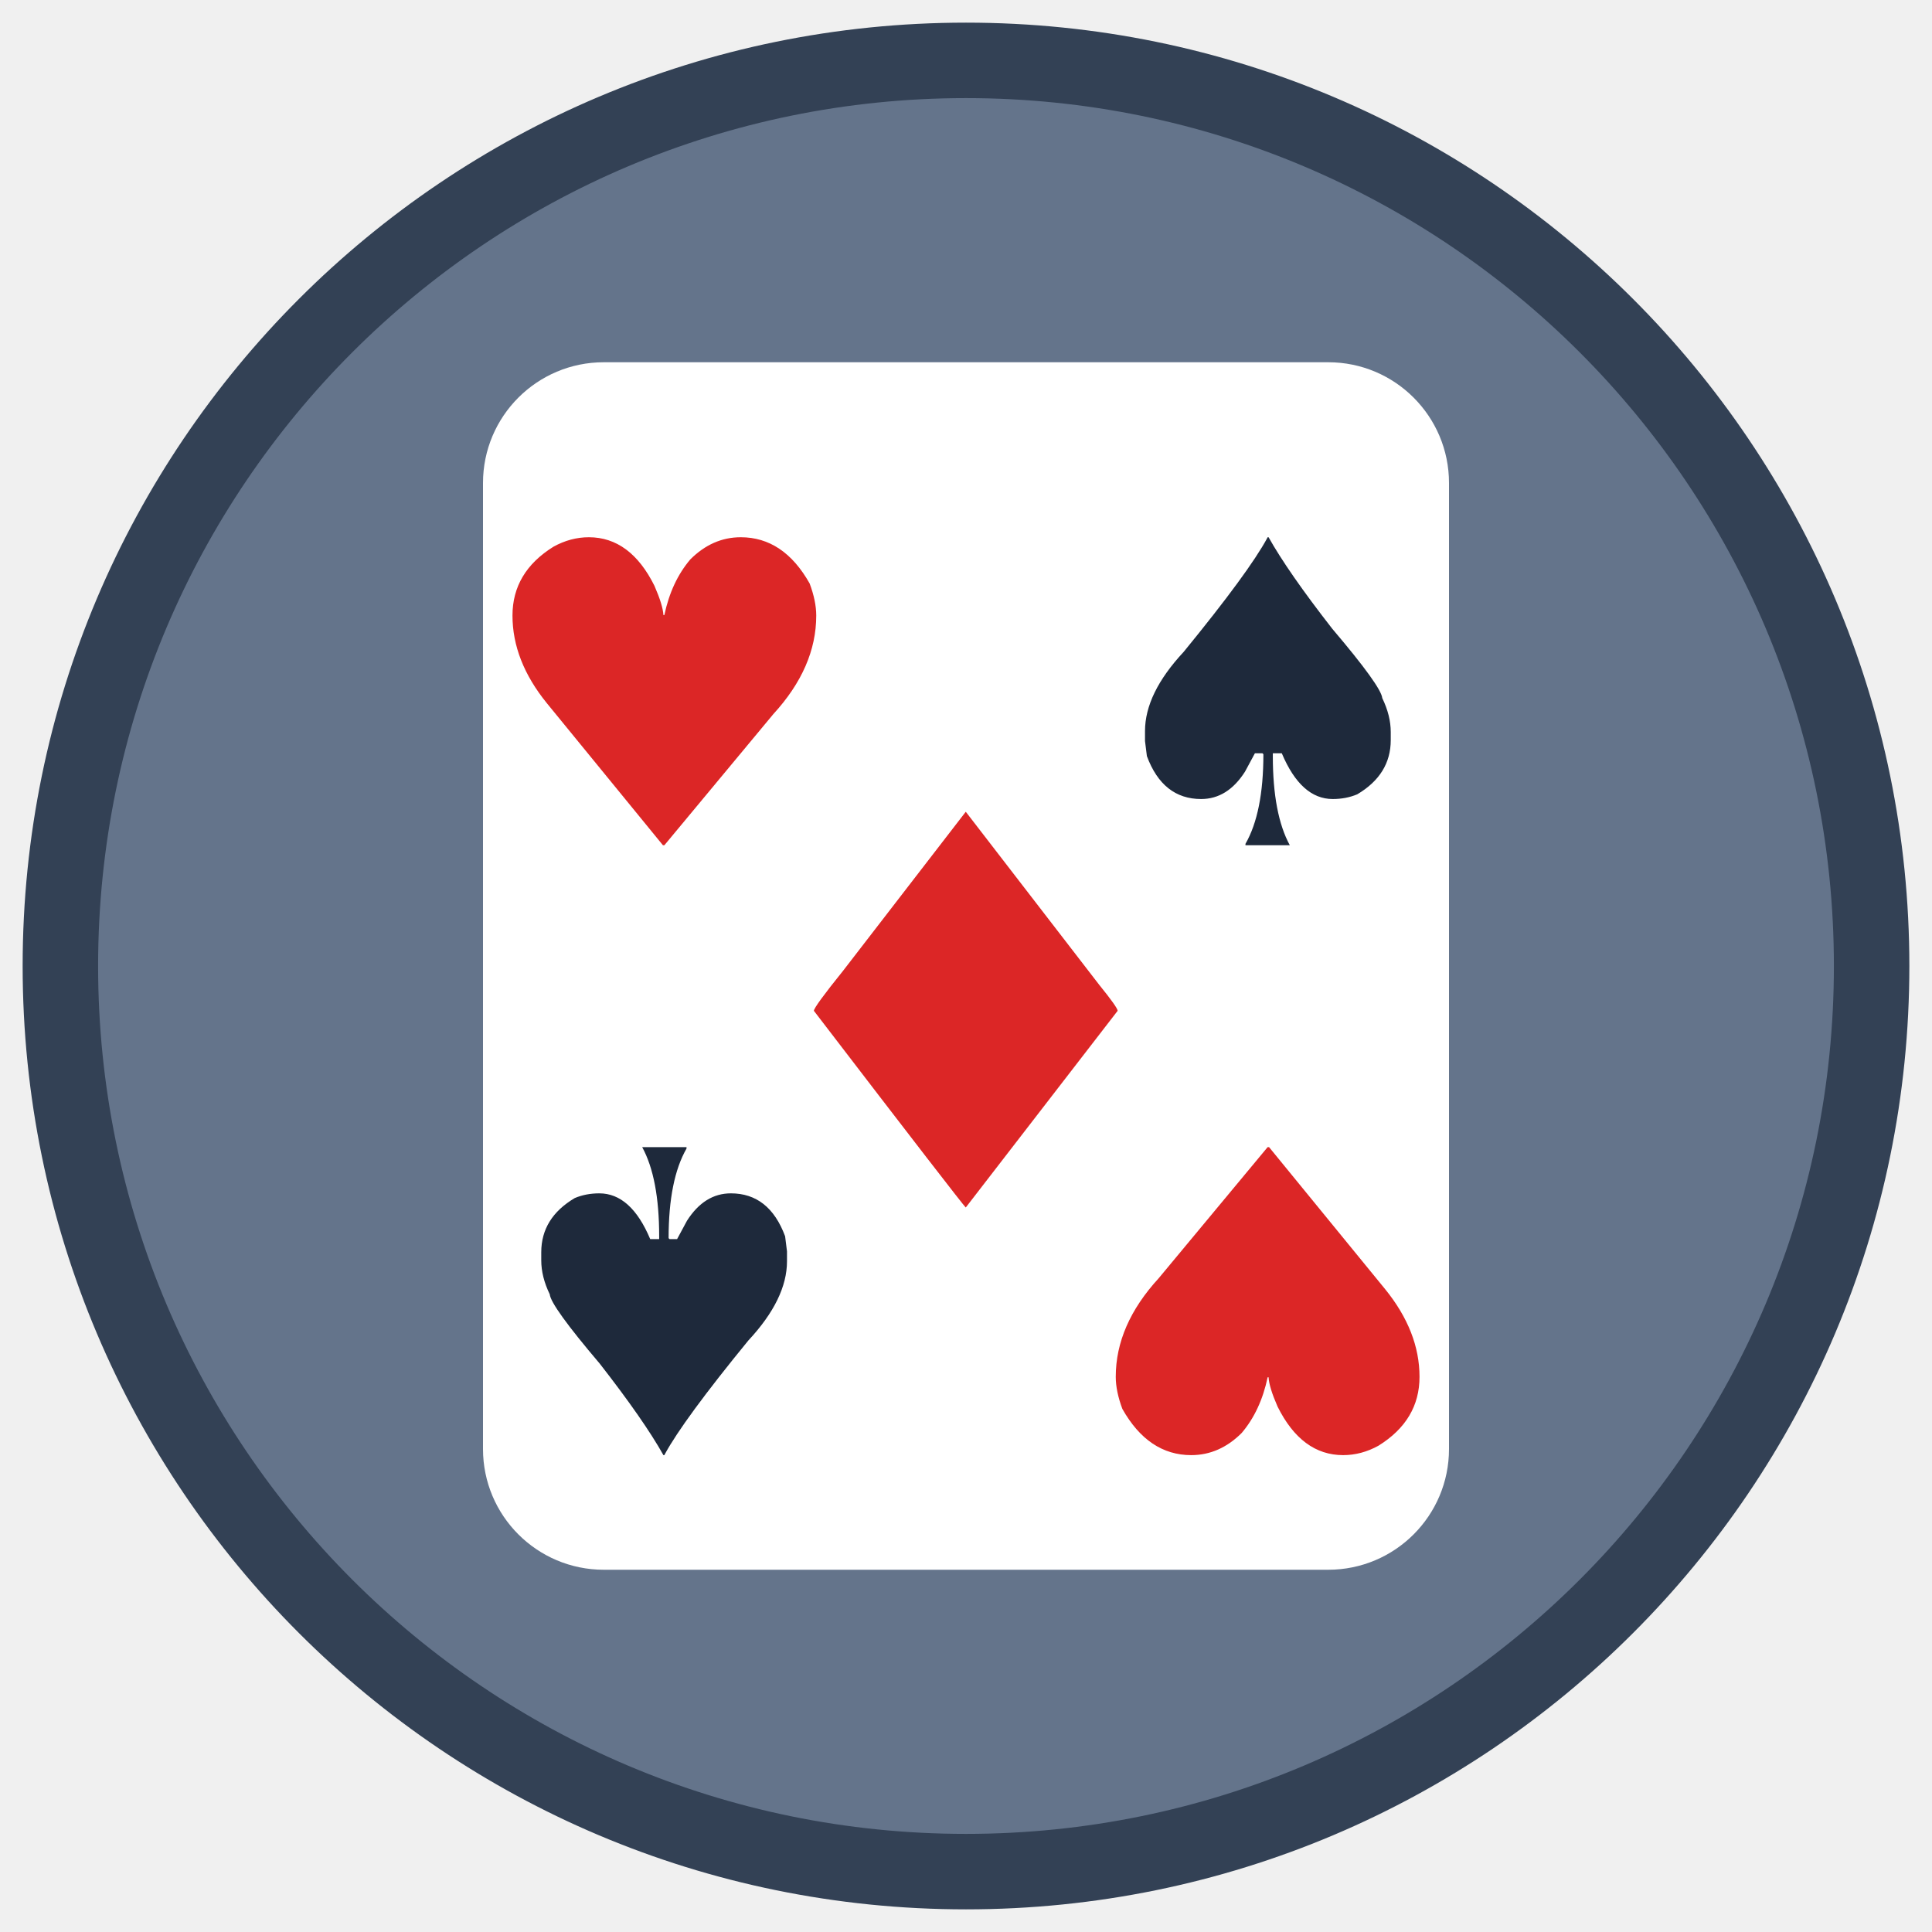
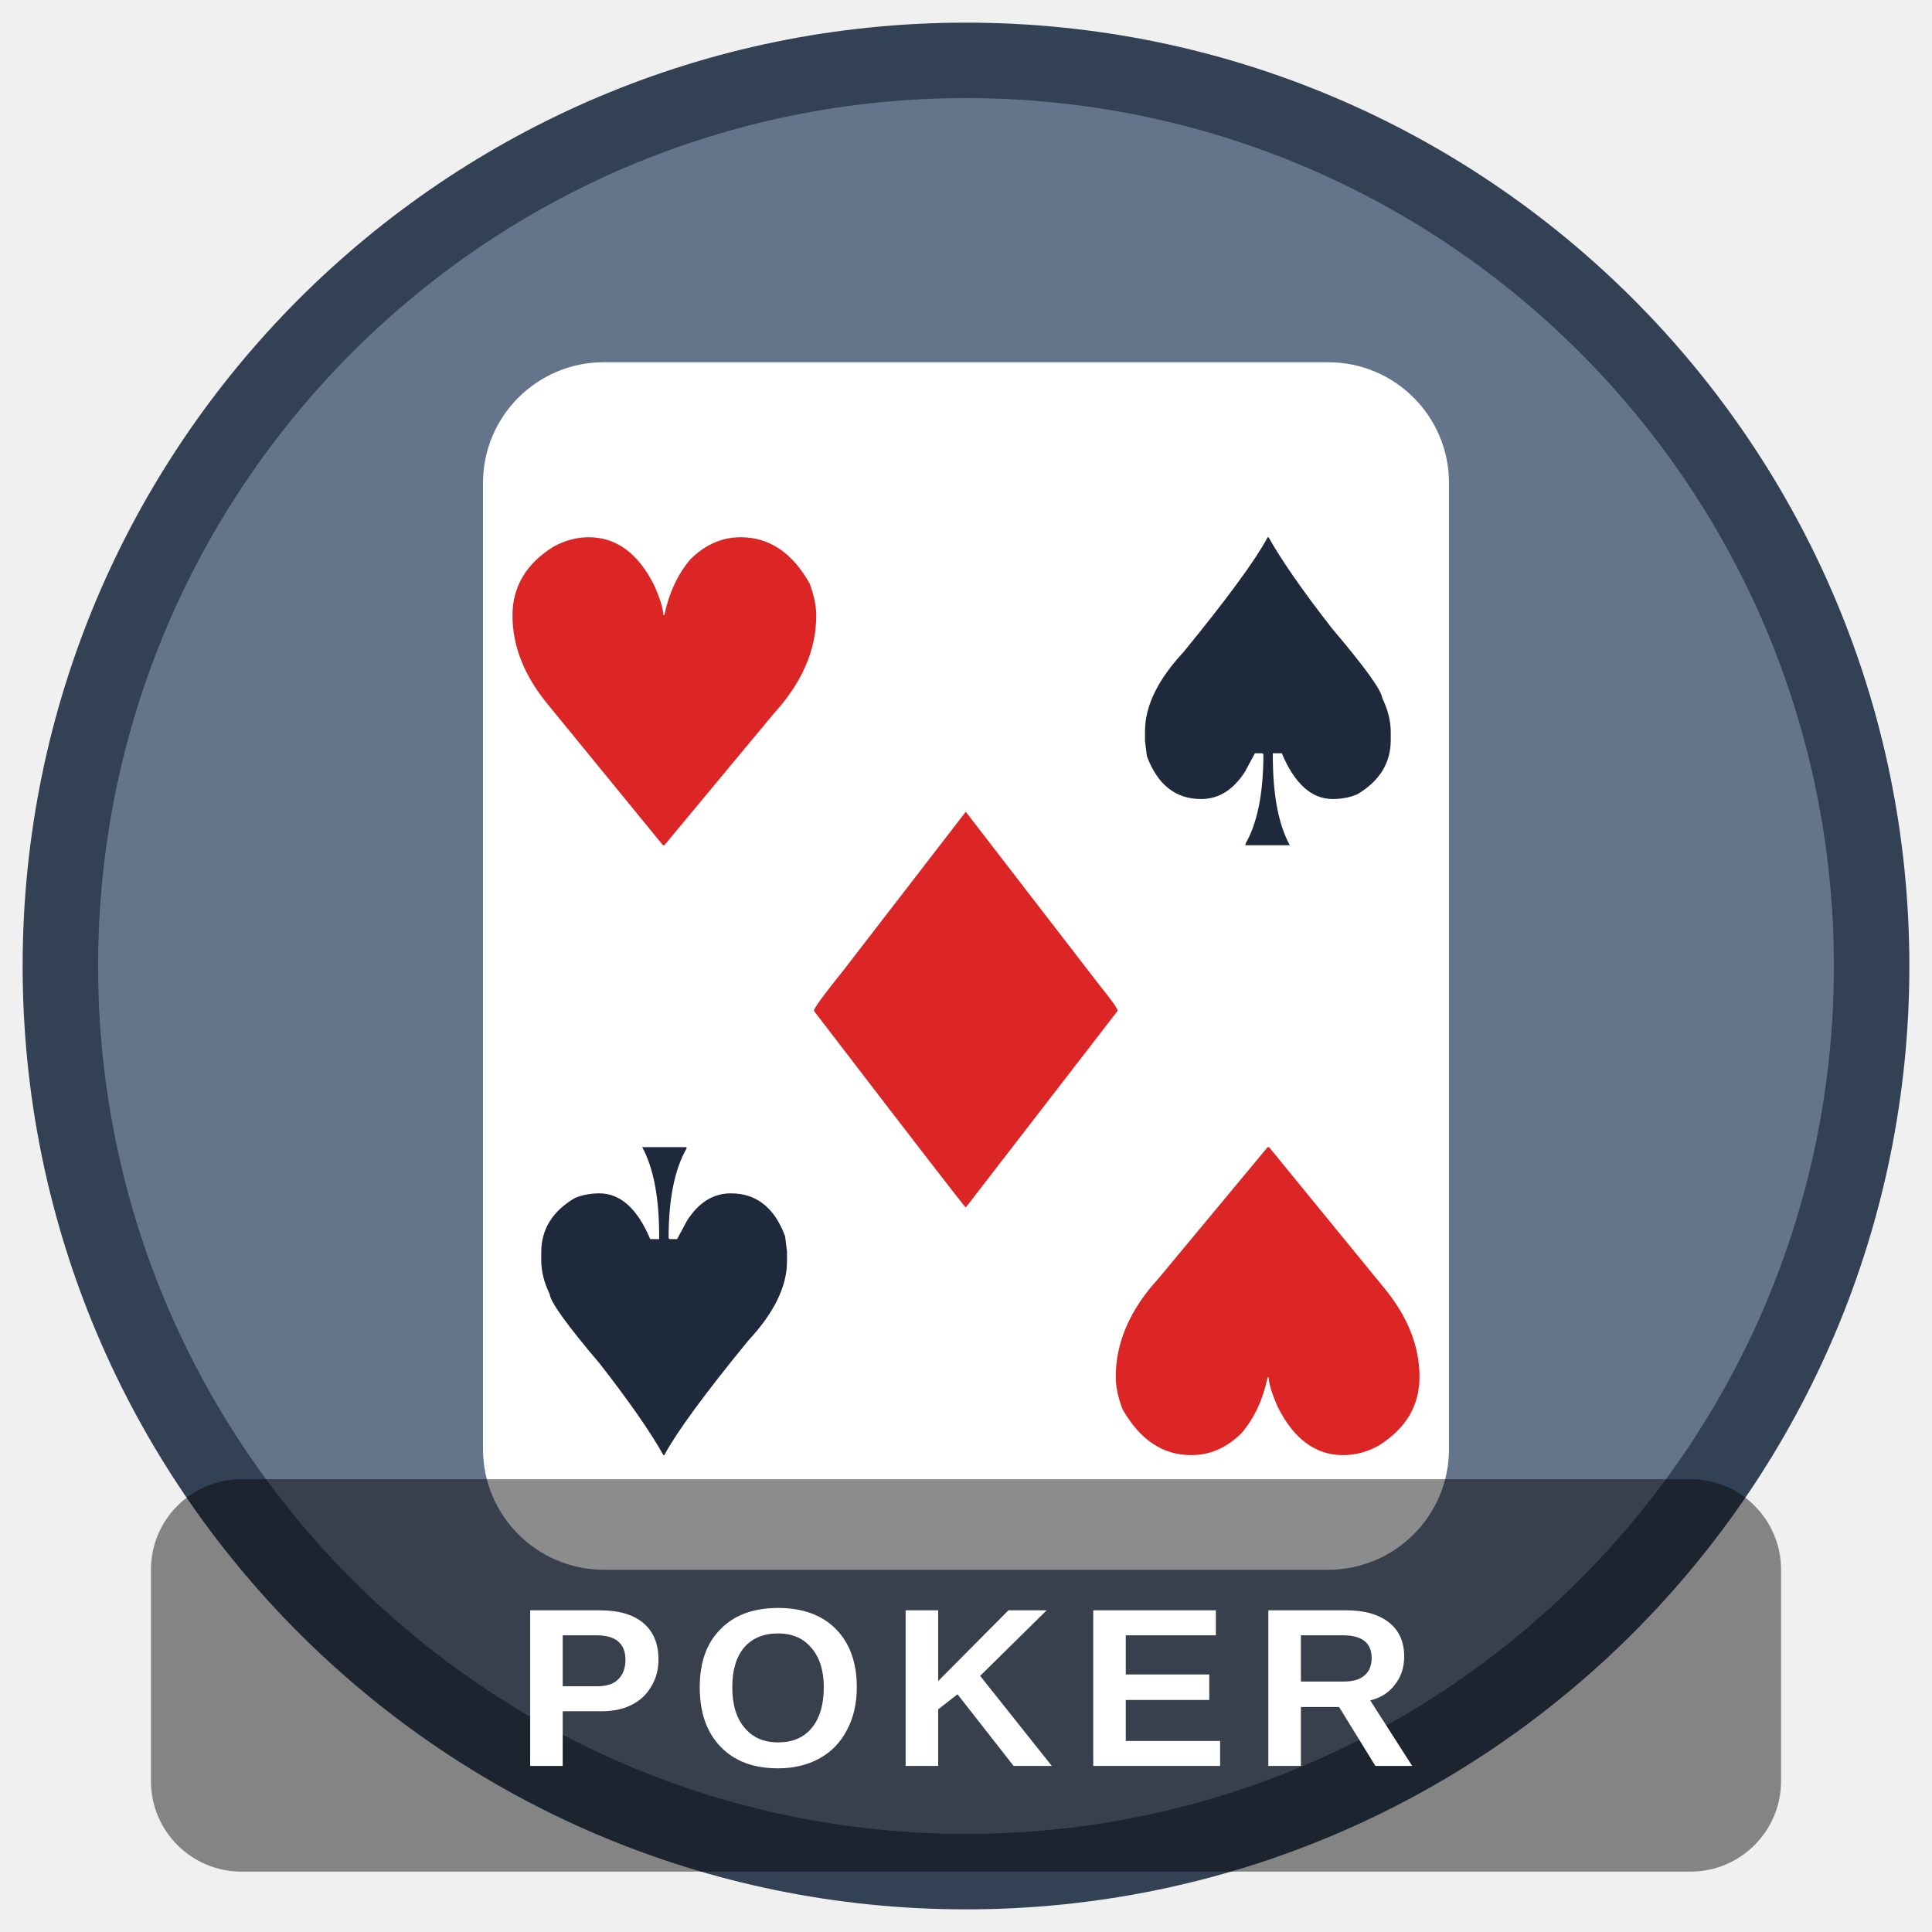
<svg xmlns="http://www.w3.org/2000/svg" viewBox="0 0 64 64">
  <circle cx="32" cy="32" r="30" fill="#64748B" />
  <circle cx="32" cy="32" r="30" fill="none" stroke="#334155" stroke-width="2.5" />
  <rect x="16" y="12" width="32" height="40" rx="4" fill="white" />
  <text x="22" y="28" text-anchor="middle" font-family="Georgia, serif" font-size="14" fill="#DC2626">♥</text>
  <text x="42" y="52" text-anchor="middle" font-family="Georgia, serif" font-size="14" fill="#DC2626" transform="rotate(180 42 45)">♥</text>
  <text x="42" y="28" text-anchor="middle" font-family="Georgia, serif" font-size="14" fill="#1E293B">♠</text>
  <text x="22" y="52" text-anchor="middle" font-family="Georgia, serif" font-size="14" fill="#1E293B" transform="rotate(180 22 45)">♠</text>
  <text x="32" y="40" text-anchor="middle" font-family="Georgia, serif" font-size="18" fill="#DC2626">♦</text>
+   <rect x="5" y="49" width="54" height="13" rx="3" fill="#000" opacity="0.45" />
+   <text x="32" y="58.5" text-anchor="middle" font-family="Arial,sans-serif" font-size="7.5" font-weight="bold" fill="white" letter-spacing="0.8">POKER</text>
</svg>
